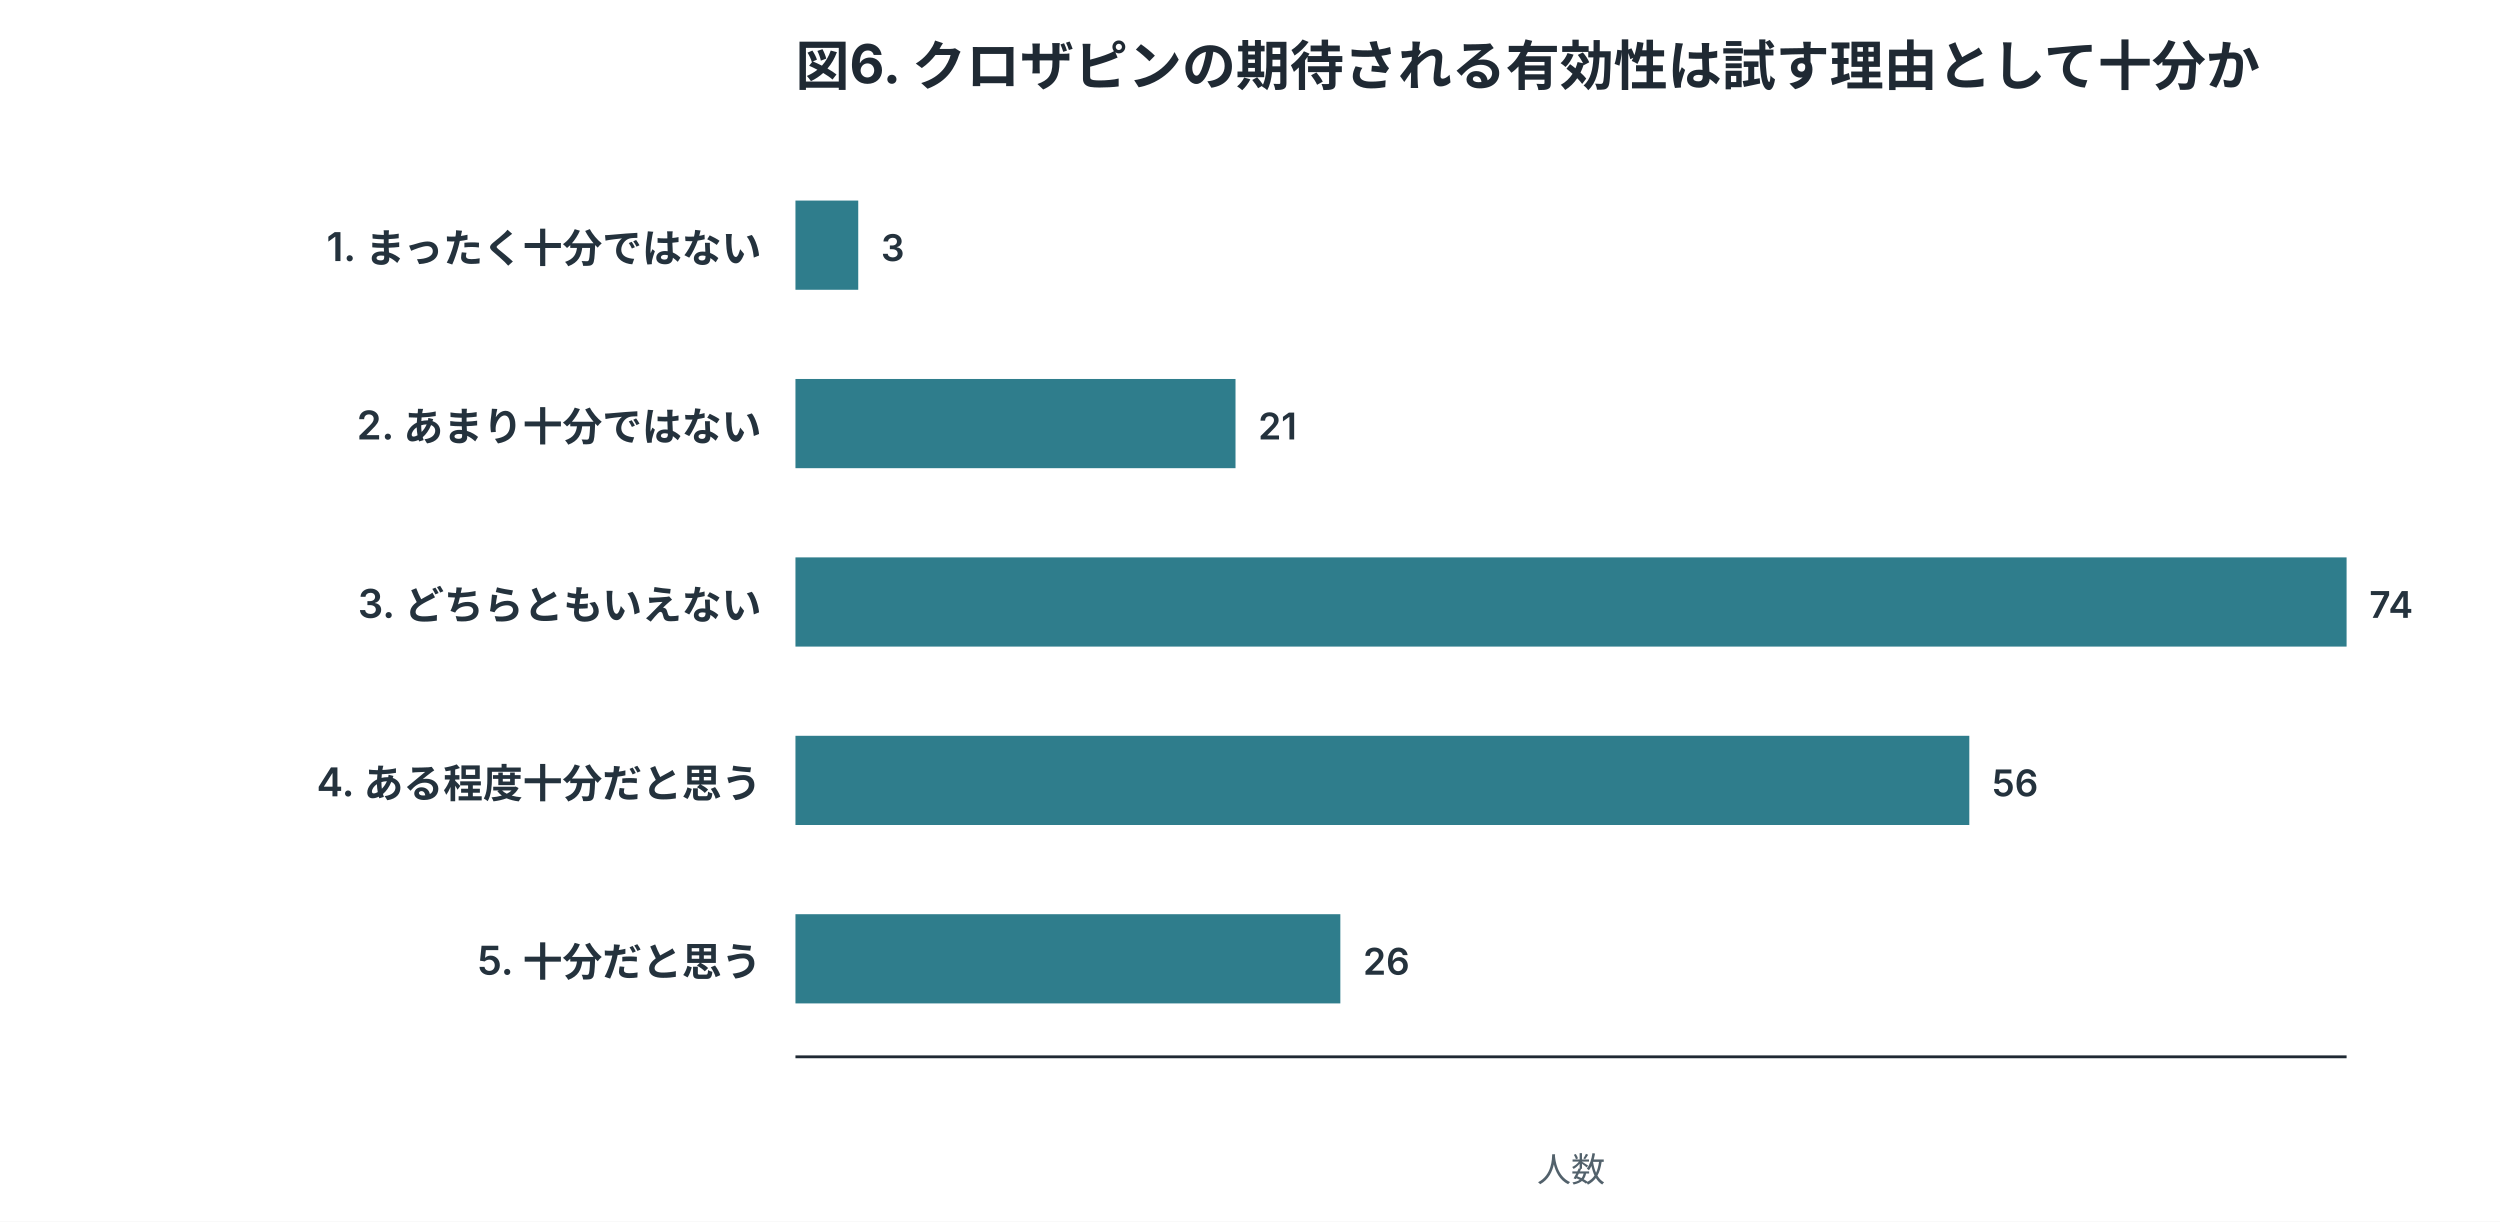
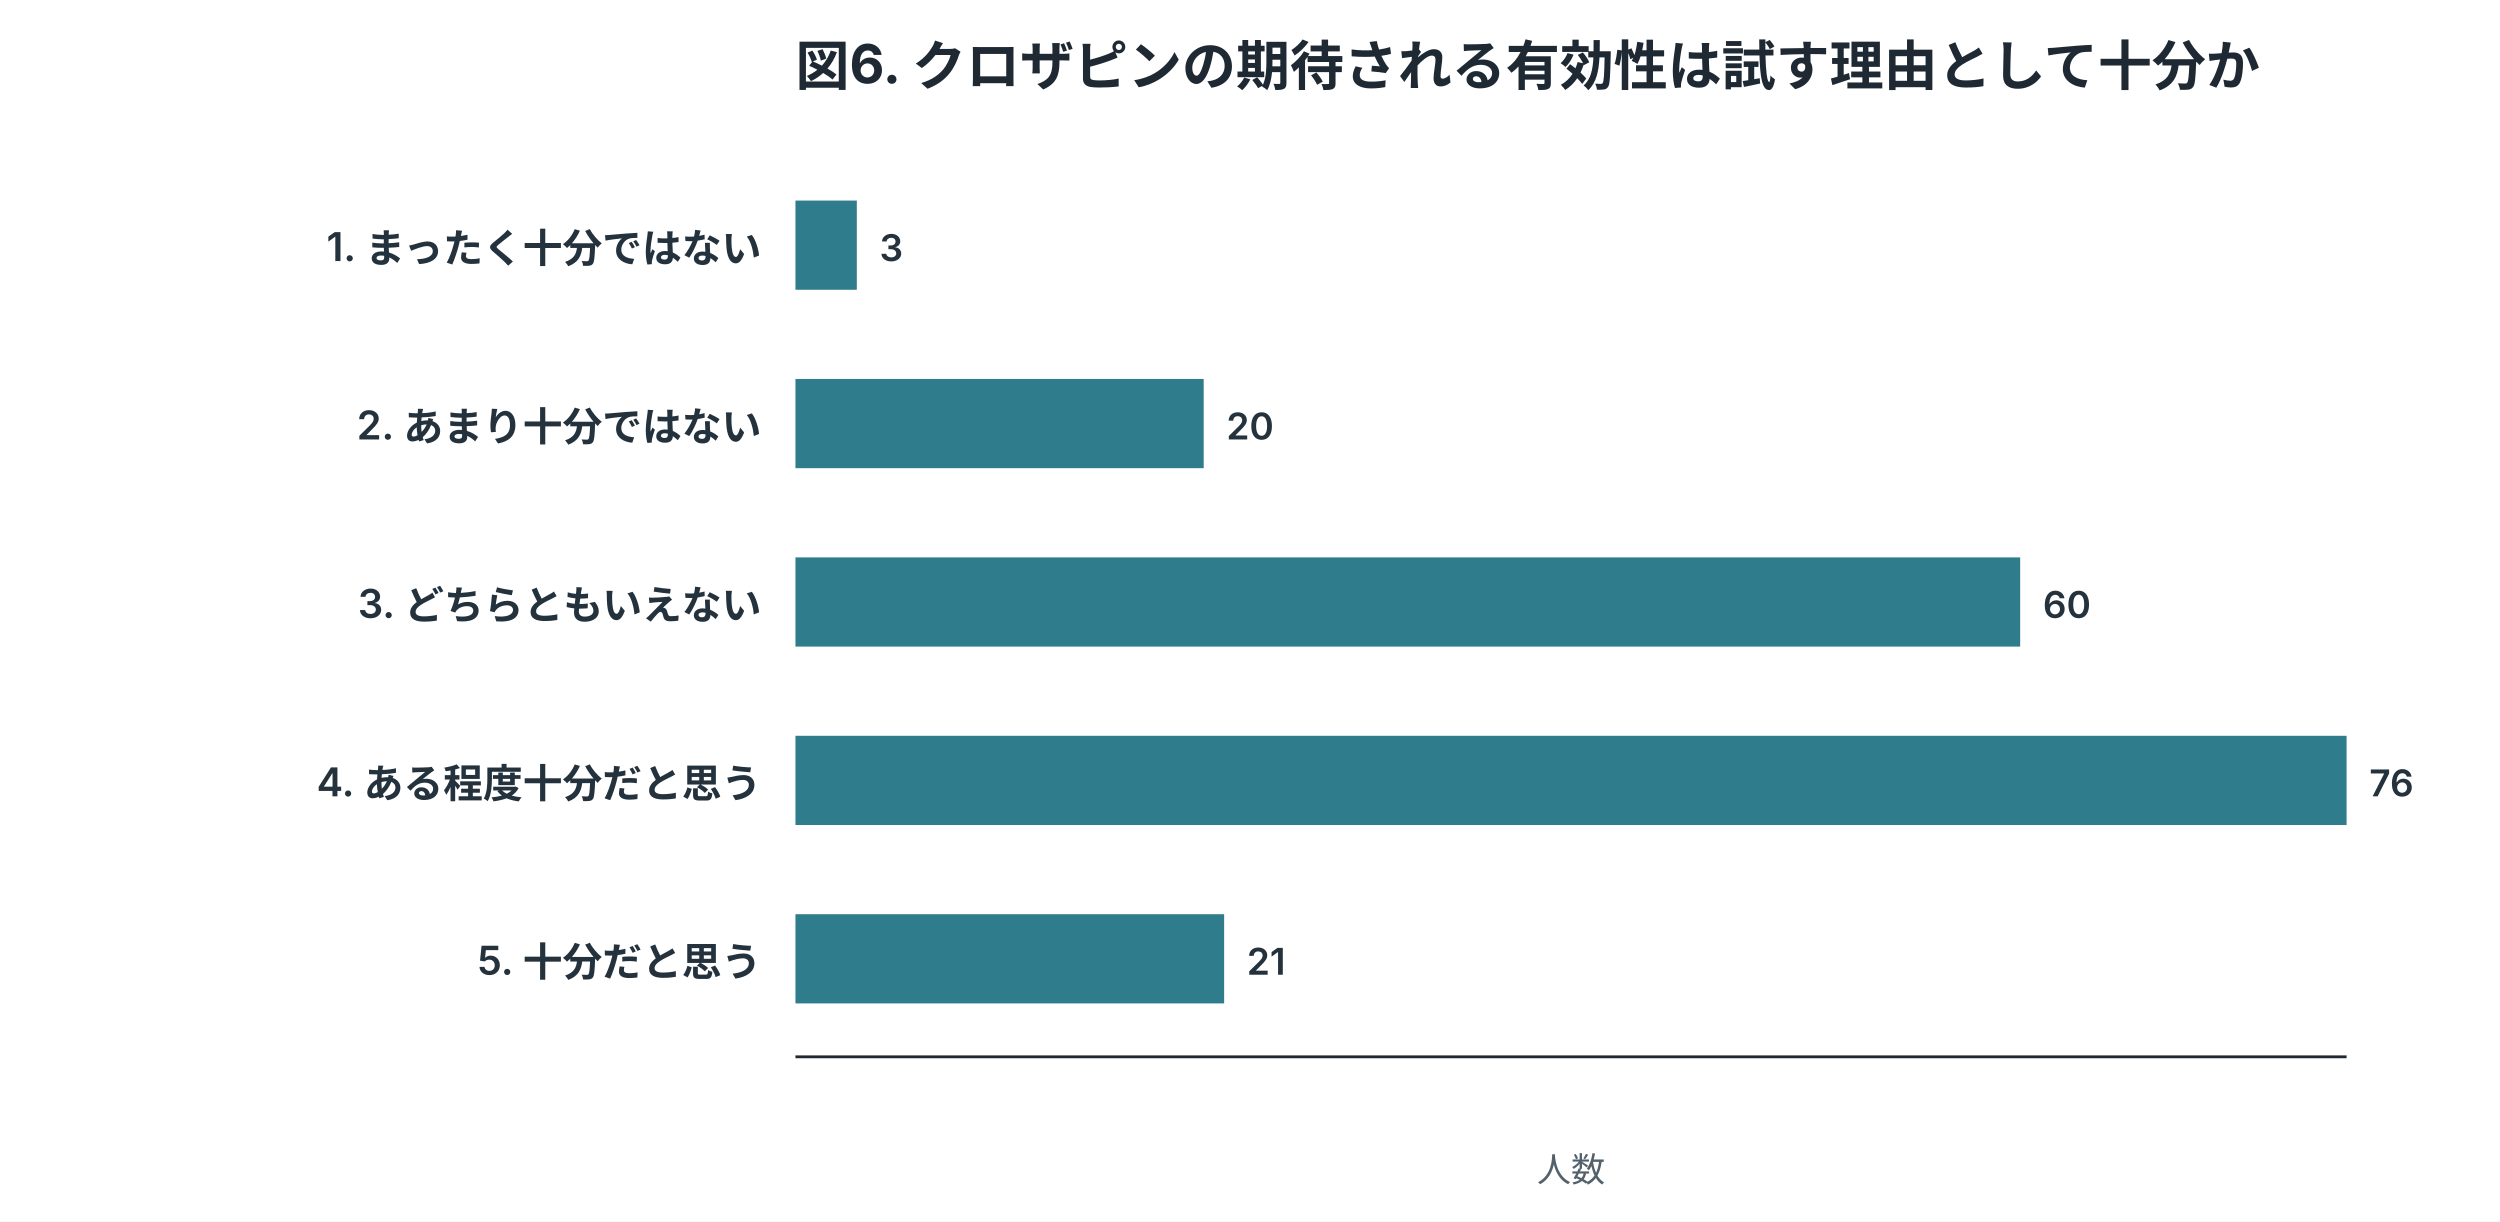
<svg xmlns="http://www.w3.org/2000/svg" width="880" height="430" viewBox="0 0 880 430" role="img">
  <style>
.title{font:700 19px -apple-system,BlinkMacSystemFont,"Segoe UI",sans-serif;fill:#1f2933}
.label{font:600 14px -apple-system,BlinkMacSystemFont,"Segoe UI",sans-serif;fill:#24323d}
.num{font:600 13px -apple-system,BlinkMacSystemFont,"Segoe UI",sans-serif;fill:#24323d}
.axis,.legend,.note{font:12px -apple-system,BlinkMacSystemFont,"Segoe UI",sans-serif;fill:#52616b}
.inside{font:700 13px -apple-system,BlinkMacSystemFont,"Segoe UI",sans-serif;fill:white}
.big{font:700 34px -apple-system,BlinkMacSystemFont,"Segoe UI",sans-serif;fill:#1f2933}
</style>
  <rect width="100%" height="100%" fill="white" />
  <text x="280" y="30" class="title">図6. クロザピンの期待される有効性は試す理由として十分か</text>
  <text x="268" y="91.9" text-anchor="end" class="label">1. まったく十分ではない</text>
-   <rect x="280" y="70.6" width="22.1" height="31.4" fill="#2f7d8c" />
-   <text x="310.1" y="91.9" class="num">3</text>
+   <rect x="280" y="70.6" width="21.6" height="31.4" fill="#2f7d8c" />
+   <text x="309.6" y="91.9" class="num">3</text>
  <text x="268" y="154.7" text-anchor="end" class="label">2. あまり十分ではない</text>
-   <rect x="280" y="133.4" width="154.9" height="31.4" fill="#2f7d8c" />
-   <text x="442.9" y="154.7" class="num">21</text>
+   <rect x="280" y="133.4" width="143.7" height="31.4" fill="#2f7d8c" />
+   <text x="431.7" y="154.7" class="num">20</text>
  <text x="268" y="217.5" text-anchor="end" class="label">3. どちらともいえない</text>
-   <rect x="280" y="196.2" width="546.0" height="31.4" fill="#2f7d8c" />
-   <text x="834.0" y="217.5" class="num">74</text>
+   <rect x="280" y="196.2" width="431.1" height="31.4" fill="#2f7d8c" />
+   <text x="719.1" y="217.5" class="num">60</text>
  <text x="268" y="280.3" text-anchor="end" class="label">4. ある程度十分だと思う</text>
-   <rect x="280" y="259.0" width="413.2" height="31.4" fill="#2f7d8c" />
-   <text x="701.2" y="280.3" class="num">56</text>
+   <rect x="280" y="259.0" width="546.0" height="31.4" fill="#2f7d8c" />
+   <text x="834.0" y="280.3" class="num">76</text>
  <text x="268" y="343.1" text-anchor="end" class="label">5. 十分だと思う</text>
-   <rect x="280" y="321.8" width="191.8" height="31.4" fill="#2f7d8c" />
-   <text x="479.8" y="343.1" class="num">26</text>
+   <rect x="280" y="321.8" width="150.9" height="31.4" fill="#2f7d8c" />
+   <text x="438.9" y="343.1" class="num">21</text>
  <line x1="280" y1="372" x2="826" y2="372" stroke="#1f2933" />
  <text x="553.0" y="416" text-anchor="middle" class="axis">人数</text>
</svg>
